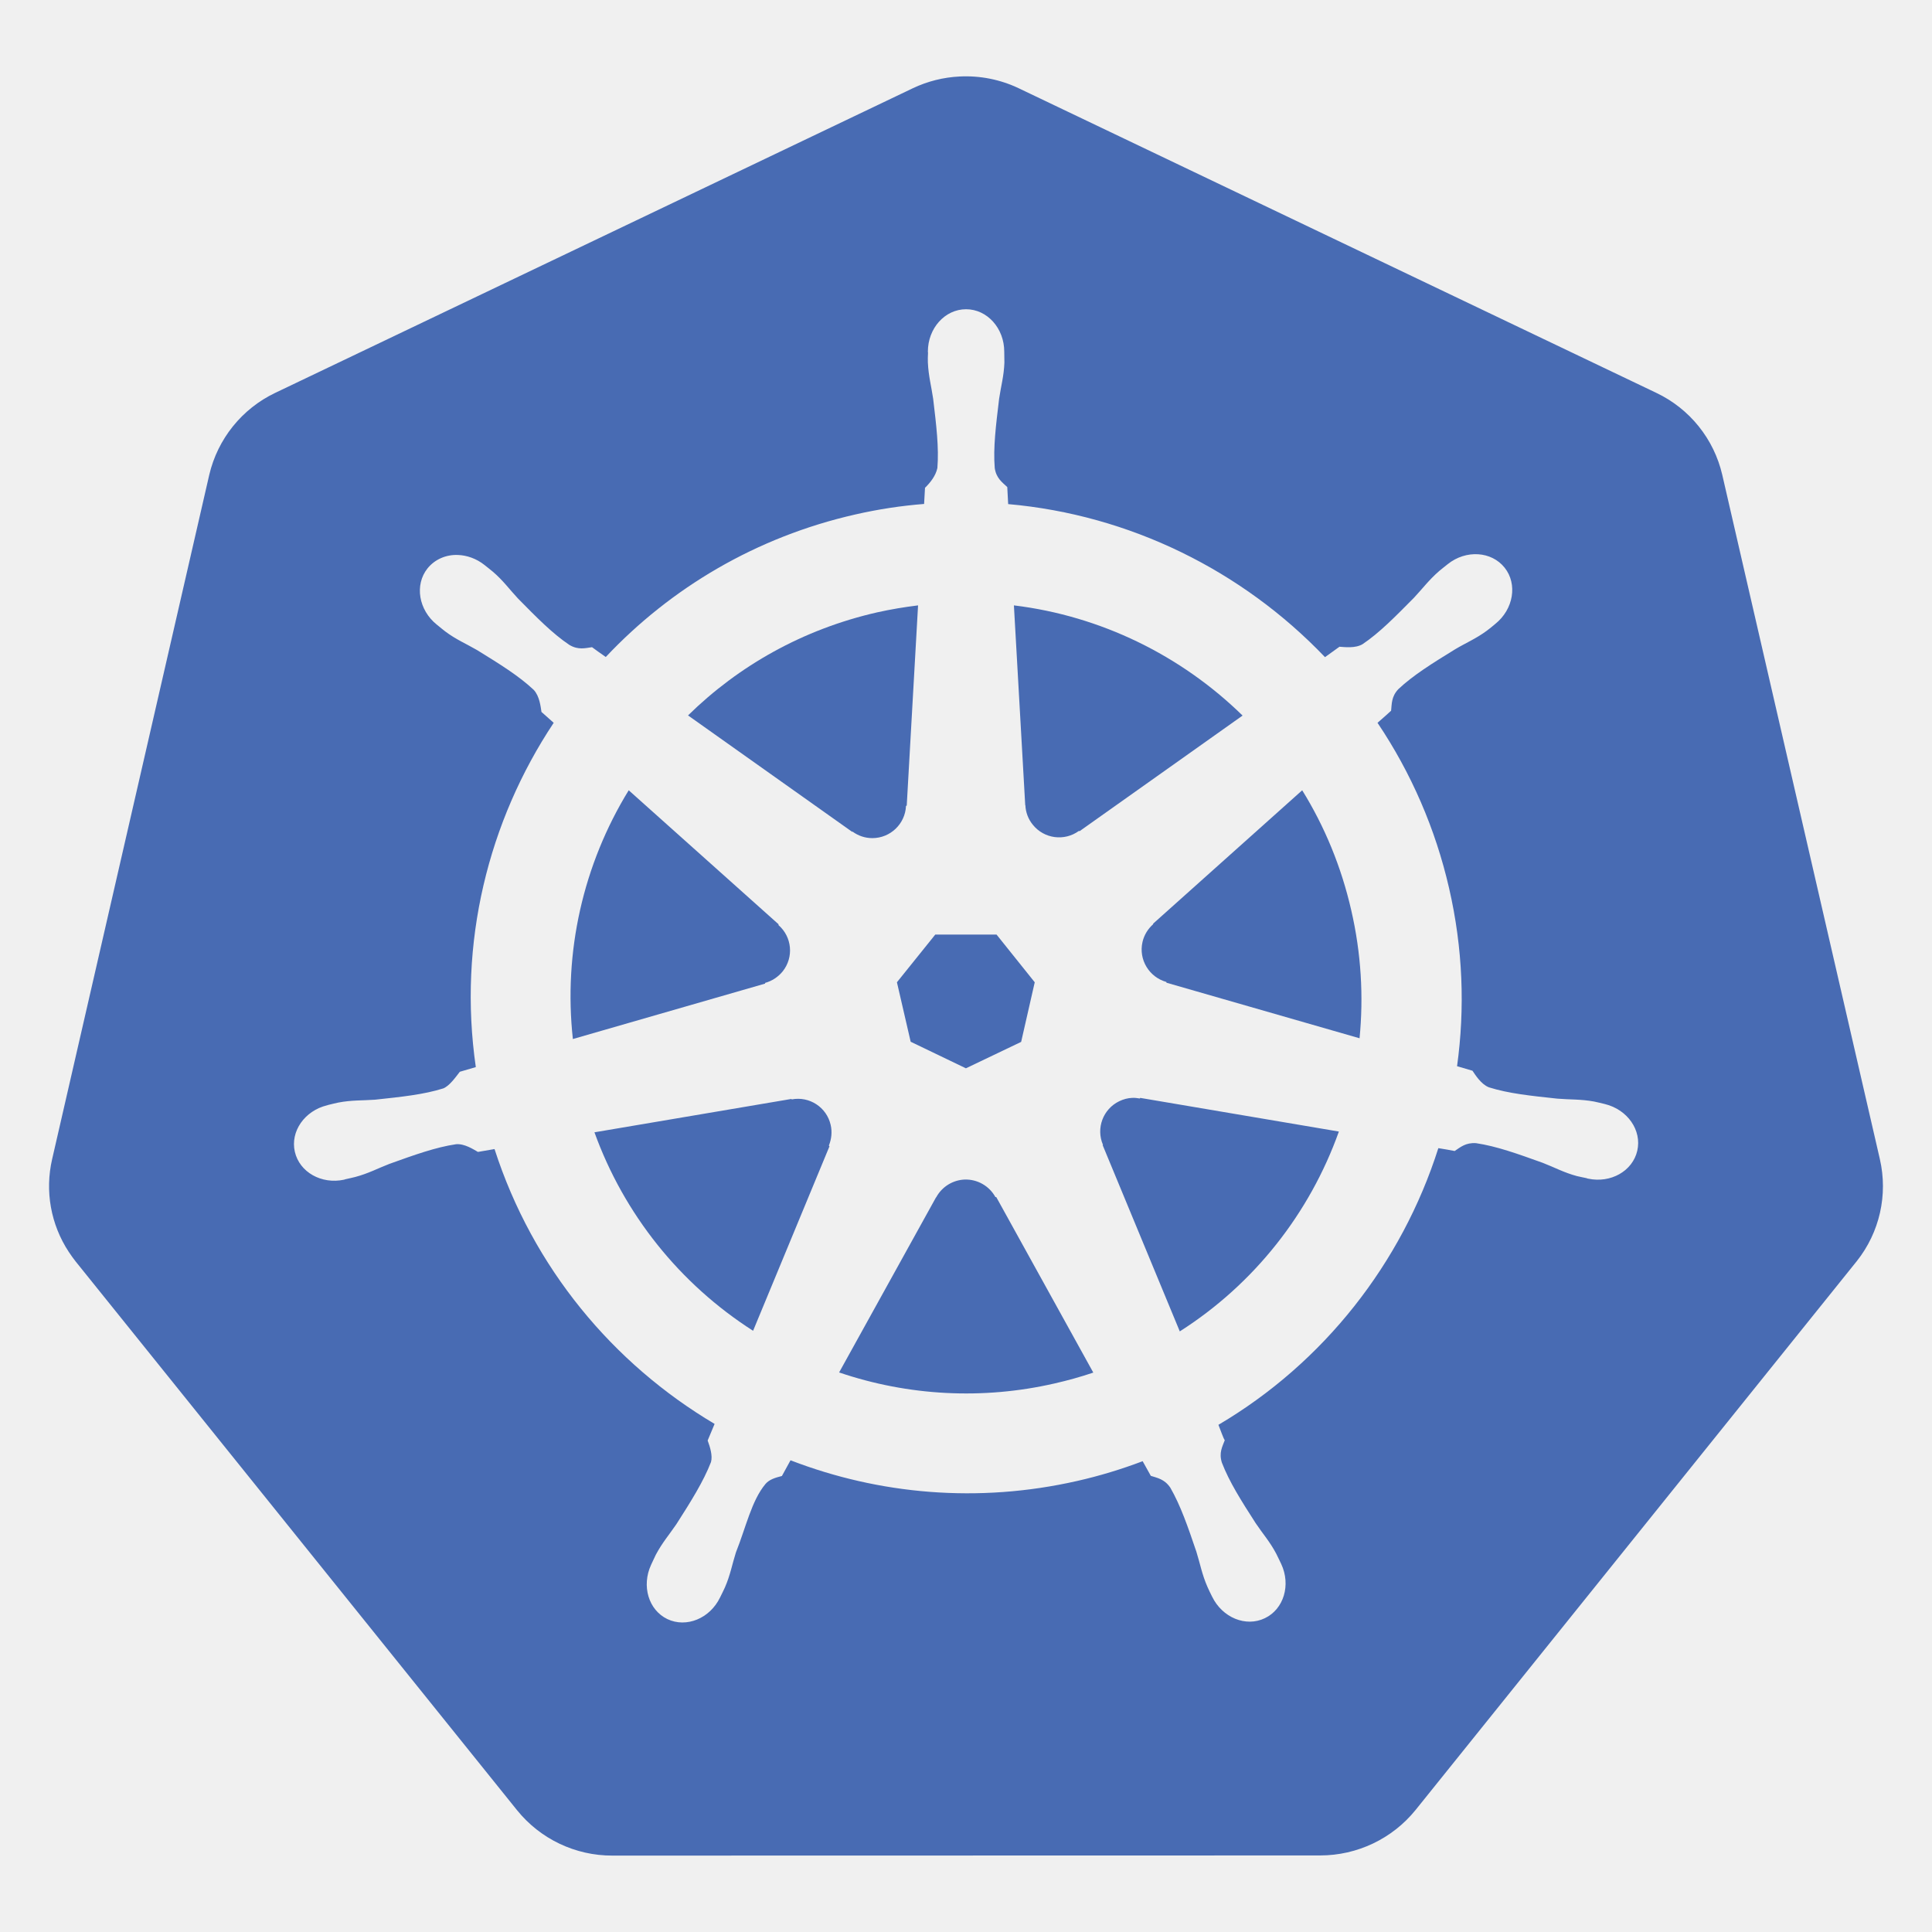
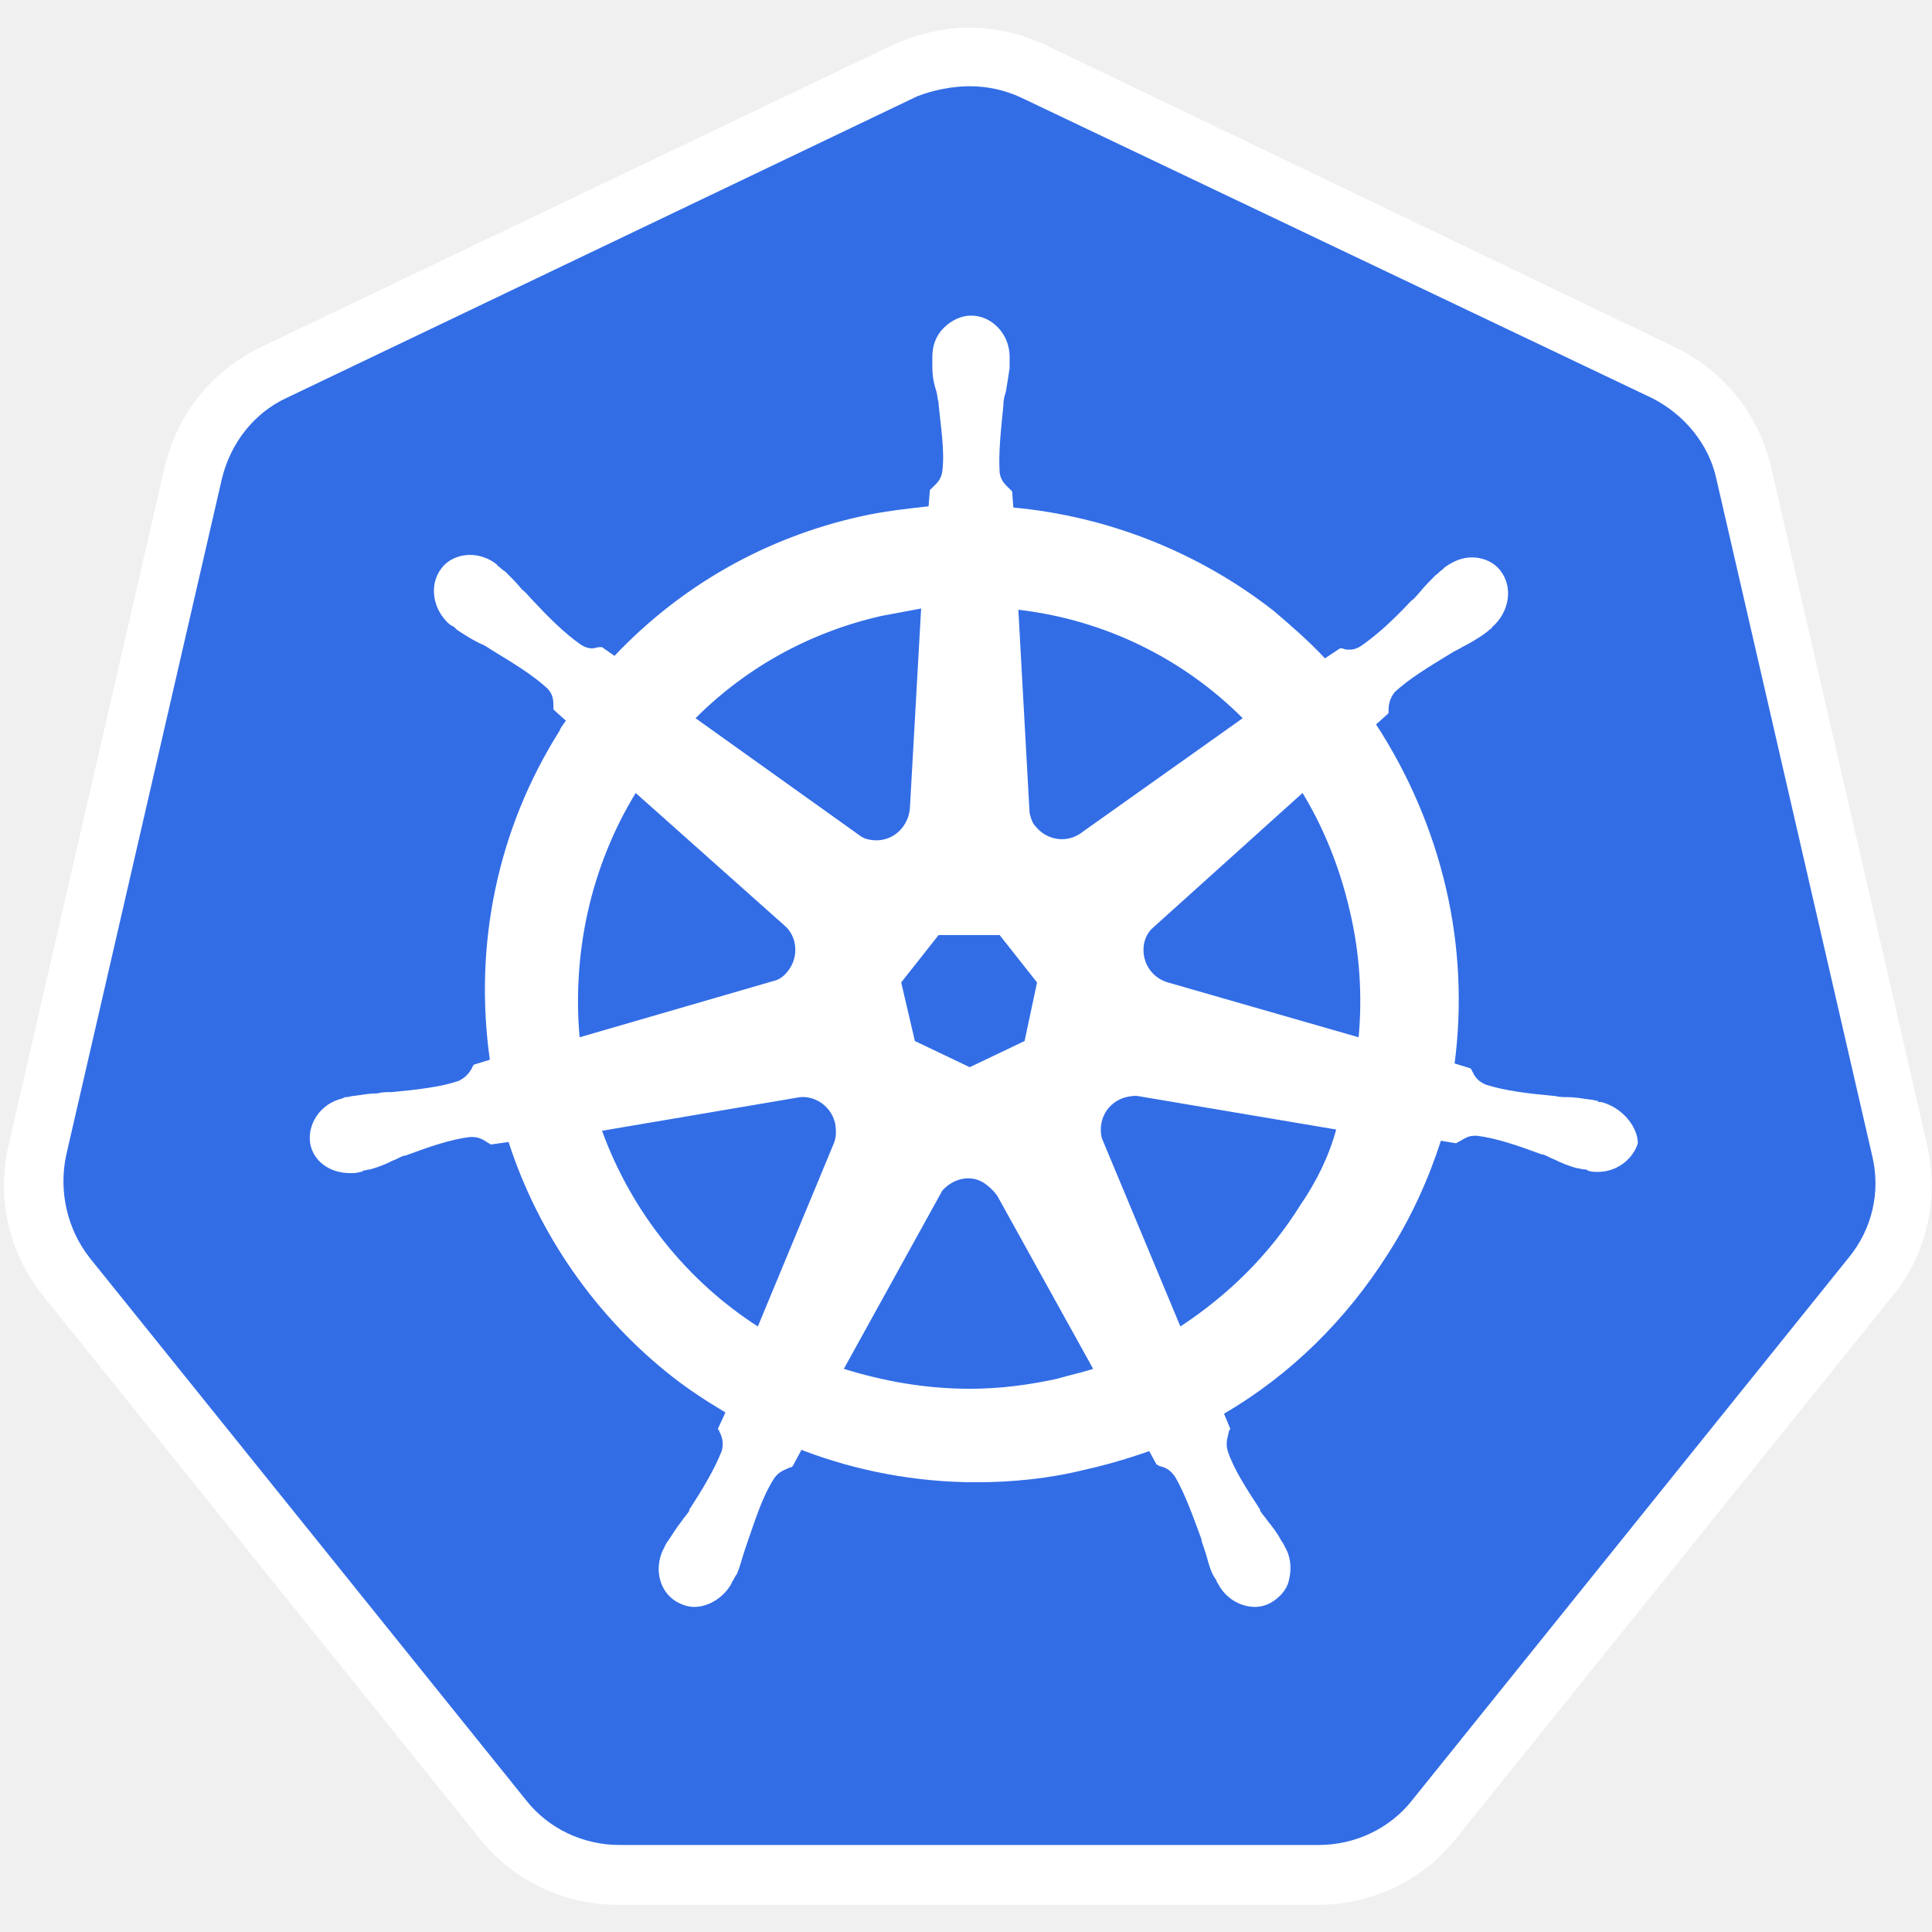
- <svg xmlns="http://www.w3.org/2000/svg" viewBox="0 0 128 128">
-   <g fill="#486bb3">
-     <path d="M56.484 55.098c.37.27.82.43 1.31.43 1.2 0 2.18-.95 2.23-2.13l.05-.03.75-13.26c-.9.11-1.8.26-2.7.46-4.93 1.12-9.2 3.55-12.54 6.83l10.87 7.71.03-.01zM55.034 74.528a2.218 2.218 0 00-2.58-1.69l-.02-.03-13.05 2.21a26.15 26.15 0 0010.51 13.15l5.06-12.22-.04-.05c.17-.42.23-.89.12-1.37zM50.694 65.118c.44-.12.85-.38 1.16-.76.75-.94.62-2.29-.28-3.07l.01-.05-9.93-8.88a26.07 26.07 0 00-3.7 16.48l12.73-3.67.01-.05zM60.334 69.018l3.66 1.76 3.66-1.75.9-3.95-2.53-3.16h-4.06l-2.54 3.16zM67.934 53.348c.02.46.18.91.49 1.29.75.94 2.1 1.11 3.06.41l.04.02 10.8-7.66c-4.08-3.99-9.4-6.6-15.15-7.3l.75 13.24h.01zM75.514 72.778c-.17-.03-.34-.05-.51-.04-.29.01-.58.09-.85.22a2.23 2.23 0 00-1.08 2.89l-.02.02 5.11 12.34c4.93-3.14 8.61-7.83 10.54-13.24l-13.16-2.23-.03.04zM65.954 79.318a2.246 2.246 0 00-2.04-1.17c-.77.03-1.5.46-1.89 1.18h-.01l-6.42 11.6a26.16 26.16 0 0014.27.73c.88-.2 1.74-.44 2.57-.72l-6.43-11.63h-.05z" />
-     <path d="M124.544 76.788l-10.44-45.33a8.012 8.012 0 00-4.37-5.43l-42.24-20.18a8.157 8.157 0 00-3.92-.78 8.15 8.15 0 00-3.1.78l-42.24 20.18a8.055 8.055 0 00-4.37 5.43l-10.41 45.34a7.92 7.92 0 001.1 6.14c.14.22.3.43.46.64l29.24 36.35a8.087 8.087 0 006.32 3.01l46.89-.01c2.46 0 4.78-1.11 6.32-3.01l29.23-36.36a7.981 7.981 0 001.53-6.77zm-16.07-.55c-.31 1.35-1.76 2.17-3.26 1.85-.01 0-.03 0-.04-.01-.02 0-.03-.01-.05-.02-.21-.05-.47-.09-.65-.14-.86-.23-1.49-.58-2.27-.88-1.67-.6-3.06-1.1-4.41-1.3-.69-.05-1.04.27-1.42.52-.18-.04-.75-.14-1.08-.19-2.42 7.61-7.58 14.21-14.57 18.33.12.29.33.91.42 1.02-.16.43-.4.83-.19 1.49.49 1.27 1.28 2.52 2.24 4.01.46.69.94 1.22 1.36 2.02.1.19.23.48.33.68.65 1.39.17 2.99-1.08 3.59-1.26.61-2.82-.03-3.5-1.43-.1-.2-.23-.46-.31-.65-.36-.82-.48-1.52-.73-2.32-.57-1.68-1.05-3.07-1.73-4.25-.39-.57-.86-.64-1.29-.78-.08-.14-.38-.69-.54-.97-1.4.53-2.84.97-4.34 1.31-6.56 1.49-13.13.89-18.99-1.37l-.57 1.04c-.43.11-.84.23-1.09.53-.92 1.1-1.29 2.86-1.96 4.54-.25.79-.37 1.5-.73 2.32-.08.19-.22.45-.31.64v.01l-.01.01c-.67 1.39-2.23 2.03-3.49 1.43-1.25-.6-1.72-2.2-1.08-3.59.1-.2.22-.49.32-.68.42-.79.89-1.33 1.36-2.02.96-1.5 1.8-2.84 2.29-4.11.12-.42-.06-1-.22-1.43l.46-1.1c-6.73-3.99-12.04-10.34-14.58-18.21l-1.1.19c-.3-.17-.89-.56-1.45-.51-1.35.2-2.74.7-4.41 1.3-.78.3-1.4.64-2.27.87-.18.05-.44.1-.65.15-.02 0-.03.01-.05.02-.01 0-.03 0-.04.01-1.5.32-2.95-.5-3.26-1.85-.31-1.35.65-2.72 2.14-3.08.01 0 .03-.01.04-.01.01 0 .01 0 .02-.01.21-.05.48-.12.68-.16.88-.17 1.6-.13 2.43-.19 1.77-.19 3.23-.34 4.53-.75.41-.17.81-.74 1.09-1.1l1.06-.31c-1.19-8.22.82-16.28 5.16-22.81l-.81-.72c-.05-.32-.12-1.04-.51-1.46-.99-.93-2.25-1.71-3.76-2.64-.72-.42-1.38-.69-2.1-1.23-.15-.11-.36-.29-.52-.42-.01-.01-.03-.02-.04-.03-1.21-.97-1.49-2.64-.62-3.73.49-.61 1.24-.92 2.01-.89.6.02 1.23.24 1.76.66.17.14.41.32.56.45.68.58 1.09 1.16 1.66 1.77 1.25 1.27 2.28 2.32 3.41 3.08.59.35 1.05.21 1.5.15.15.11.63.46.91.65 4.3-4.57 9.96-7.95 16.52-9.44 1.53-.35 3.05-.58 4.57-.7l.06-1.07c.34-.33.71-.79.82-1.31.11-1.36-.07-2.82-.28-4.59-.12-.82-.31-1.51-.35-2.4-.01-.18 0-.44.01-.65 0-.02-.01-.05-.01-.07 0-1.55 1.13-2.81 2.53-2.81s2.53 1.26 2.53 2.81c0 .22.01.52.01.72-.03.89-.23 1.58-.35 2.4-.21 1.76-.4 3.23-.29 4.59.1.68.5.95.83 1.26.01.18.04.79.06 1.13 8.04.71 15.5 4.39 20.99 10.14l.96-.69c.33.02 1.04.12 1.53-.17 1.13-.76 2.16-1.82 3.41-3.08.57-.61.99-1.18 1.67-1.77.15-.13.39-.31.56-.45 1.21-.97 2.9-.86 3.77.23s.59 2.76-.62 3.73c-.17.14-.39.33-.56.45-.72.53-1.38.8-2.1 1.23-1.51.93-2.77 1.71-3.76 2.64-.47.5-.43.98-.48 1.43-.14.13-.63.57-.9.8a32.75 32.75 0 014.74 10.95c.92 3.99 1.06 7.97.53 11.8l1.02.3c.18.26.56.89 1.09 1.1 1.3.41 2.76.56 4.53.75.83.07 1.55.03 2.43.19.21.04.52.12.73.17 1.5.37 2.45 1.74 2.14 3.09z" />
-     <path d="M86.274 52.358l-9.88 8.84.01.03c-.34.3-.6.7-.71 1.18-.27 1.17.44 2.33 1.58 2.65l.01.05 12.79 3.68c.27-2.76.11-5.62-.55-8.48-.66-2.89-1.77-5.56-3.25-7.95z" />
+ <svg xmlns="http://www.w3.org/2000/svg" width="800px" height="800px" viewBox="0 -3.5 256 256" version="1.1" preserveAspectRatio="xMidYMid">
+   <g>
+     <path d="M82.085,244.934 C76.139,244.934 70.524,242.292 66.725,237.502 L8.919,165.657 C5.12,160.867 3.634,154.756 5.12,148.81 L25.765,59.128 C27.086,53.182 31.05,48.392 36.501,45.75 L120.072,5.781 C122.715,4.459 125.688,3.799 128.661,3.799 C131.634,3.799 134.606,4.459 137.249,5.781 L220.821,45.585 C226.271,48.227 230.235,53.017 231.556,58.963 L252.201,148.645 C253.523,154.591 252.201,160.702 248.403,165.492 L190.596,237.337 C186.797,241.961 181.182,244.769 175.236,244.769 L82.085,244.934 L82.085,244.934 Z" fill="#326DE6">
+ 
+ </path>
+     <path d="M128.495,7.928 C130.808,7.928 133.12,8.423 135.267,9.414 L218.839,49.218 C223.133,51.365 226.436,55.329 227.427,59.954 L248.072,149.636 C249.228,154.426 248.072,159.381 244.934,163.179 L187.128,235.025 C184.155,238.823 179.53,240.97 174.741,240.97 L82.085,240.97 C77.295,240.97 72.671,238.823 69.698,235.025 L11.892,163.179 C8.919,159.381 7.763,154.426 8.754,149.636 L29.399,59.954 C30.555,55.164 33.693,51.2 37.987,49.218 L121.559,9.249 C123.706,8.423 126.183,7.928 128.495,7.928 L128.495,7.928 Z M128.495,0.165 L128.495,0.165 C125.027,0.165 121.559,0.991 118.255,2.477 L34.684,42.446 C28.077,45.585 23.453,51.365 21.801,58.467 L1.156,148.15 C-0.495,155.252 1.156,162.519 5.781,168.299 L63.587,240.145 C68.046,245.76 74.818,248.898 81.92,248.898 L174.575,248.898 C181.677,248.898 188.449,245.76 192.908,240.145 L250.715,168.299 C255.339,162.684 256.991,155.252 255.339,148.15 L234.694,58.467 C233.043,51.365 228.418,45.585 221.812,42.446 L138.57,2.477 C135.432,0.991 131.964,0.165 128.495,0.165 L128.495,0.165 L128.495,0.165 Z" fill="#FFFFFF">
+ 
+ </path>
+     <path d="M212.232,142.534 L212.232,142.534 L212.232,142.534 C212.067,142.534 212.067,142.534 212.232,142.534 L212.067,142.534 C211.902,142.534 211.737,142.534 211.737,142.369 C211.406,142.369 211.076,142.204 210.746,142.204 C209.59,142.039 208.599,141.874 207.608,141.874 C207.112,141.874 206.617,141.874 205.956,141.708 L205.791,141.708 C202.323,141.378 199.515,141.048 196.872,140.222 C195.716,139.726 195.386,139.066 195.055,138.405 C195.055,138.24 194.89,138.24 194.89,138.075 L194.89,138.075 L192.743,137.414 C193.734,129.817 193.404,121.889 191.587,114.126 C189.77,106.364 186.632,99.097 182.338,92.49 L183.99,91.004 L183.99,90.674 C183.99,89.848 184.155,89.022 184.815,88.196 C186.797,86.379 189.275,84.893 192.248,83.076 L192.248,83.076 C192.743,82.746 193.239,82.581 193.734,82.25 C194.725,81.755 195.551,81.259 196.542,80.599 C196.707,80.434 197.037,80.268 197.368,79.938 C197.533,79.773 197.698,79.773 197.698,79.608 L197.698,79.608 C200.01,77.626 200.506,74.323 198.854,72.175 C198.028,71.019 196.542,70.359 195.055,70.359 C193.734,70.359 192.578,70.854 191.422,71.68 L191.422,71.68 L191.422,71.68 C191.257,71.845 191.257,71.845 191.092,72.01 C190.761,72.175 190.596,72.506 190.266,72.671 C189.44,73.497 188.779,74.157 188.119,74.983 C187.788,75.314 187.458,75.809 186.963,76.139 L186.963,76.139 C184.65,78.617 182.503,80.599 180.356,82.085 C179.861,82.415 179.365,82.581 178.87,82.581 C178.539,82.581 178.209,82.581 177.879,82.415 L177.548,82.415 L177.548,82.415 L175.566,83.737 C173.419,81.425 171.107,79.443 168.795,77.461 C158.885,69.698 146.828,64.908 134.276,63.752 L134.111,61.605 C133.946,61.44 133.946,61.44 133.781,61.275 C133.285,60.779 132.625,60.284 132.459,59.128 C132.294,56.485 132.625,53.512 132.955,50.209 L132.955,50.044 C132.955,49.548 133.12,48.888 133.285,48.392 C133.45,47.401 133.615,46.41 133.781,45.254 L133.781,44.263 L133.781,43.768 L133.781,43.768 L133.781,43.768 C133.781,40.795 131.468,38.317 128.661,38.317 C127.339,38.317 126.018,38.978 125.027,39.969 C124.036,40.96 123.541,42.281 123.541,43.768 L123.541,43.768 L123.541,43.768 L123.541,44.098 L123.541,45.089 C123.541,46.245 123.706,47.236 124.036,48.227 C124.201,48.723 124.201,49.218 124.366,49.879 L124.366,50.044 C124.697,53.347 125.192,56.32 124.862,58.963 C124.697,60.119 124.036,60.614 123.541,61.11 C123.375,61.275 123.375,61.275 123.21,61.44 L123.21,61.44 L123.045,63.587 C120.072,63.917 117.099,64.248 114.126,64.908 C101.409,67.716 90.178,74.157 81.425,83.406 L79.773,82.25 L79.443,82.25 C79.112,82.25 78.782,82.415 78.452,82.415 C77.956,82.415 77.461,82.25 76.965,81.92 C74.818,80.434 72.671,78.286 70.359,75.809 L70.359,75.809 C70.028,75.479 69.698,74.983 69.203,74.653 C68.542,73.827 67.881,73.166 67.055,72.341 C66.89,72.175 66.56,72.01 66.23,71.68 C66.065,71.515 65.899,71.515 65.899,71.35 L65.899,71.35 C64.908,70.524 63.587,70.028 62.266,70.028 C60.779,70.028 59.293,70.689 58.467,71.845 C56.815,73.992 57.311,77.295 59.623,79.277 L59.623,79.277 L59.623,79.277 C59.788,79.277 59.788,79.443 59.954,79.443 C60.284,79.608 60.449,79.938 60.779,80.103 C61.77,80.764 62.596,81.259 63.587,81.755 C64.083,81.92 64.578,82.25 65.074,82.581 L65.074,82.581 C68.046,84.397 70.524,85.884 72.506,87.701 C73.332,88.526 73.332,89.352 73.332,90.178 L73.332,90.508 L73.332,90.508 L74.983,91.995 C74.653,92.49 74.323,92.821 74.157,93.316 C65.899,106.364 62.761,121.724 64.908,136.919 L62.761,137.579 C62.761,137.745 62.596,137.745 62.596,137.91 C62.266,138.57 61.77,139.231 60.779,139.726 C58.302,140.552 55.329,140.883 51.861,141.213 L51.695,141.213 C51.2,141.213 50.539,141.213 50.044,141.378 C49.053,141.378 48.062,141.543 46.906,141.708 C46.575,141.708 46.245,141.874 45.915,141.874 C45.75,141.874 45.585,141.874 45.419,142.039 L45.419,142.039 L45.419,142.039 C42.446,142.699 40.63,145.507 41.125,148.15 C41.621,150.462 43.768,151.948 46.41,151.948 C46.906,151.948 47.236,151.948 47.732,151.783 L47.732,151.783 L47.732,151.783 C47.897,151.783 48.062,151.783 48.062,151.618 C48.392,151.618 48.723,151.453 49.053,151.453 C50.209,151.123 51.035,150.792 52.026,150.297 C52.521,150.132 53.017,149.801 53.512,149.636 L53.677,149.636 C56.815,148.48 59.623,147.489 62.266,147.159 L62.596,147.159 C63.587,147.159 64.248,147.654 64.743,147.985 C64.908,147.985 64.908,148.15 65.074,148.15 L65.074,148.15 L67.386,147.819 C71.35,160.041 78.947,170.942 89.022,178.87 C91.334,180.686 93.646,182.173 96.124,183.659 L95.133,185.806 C95.133,185.972 95.298,185.972 95.298,186.137 C95.628,186.797 95.959,187.623 95.628,188.779 C94.637,191.257 93.151,193.734 91.334,196.542 L91.334,196.707 C91.004,197.203 90.674,197.533 90.343,198.028 C89.683,198.854 89.187,199.68 88.526,200.671 C88.361,200.836 88.196,201.166 88.031,201.497 C88.031,201.662 87.866,201.827 87.866,201.827 L87.866,201.827 L87.866,201.827 C86.545,204.635 87.535,207.773 90.013,208.929 C90.674,209.259 91.334,209.425 91.995,209.425 C93.977,209.425 95.959,208.103 96.95,206.286 L96.95,206.286 L96.95,206.286 C96.95,206.121 97.115,205.956 97.115,205.956 C97.28,205.626 97.445,205.295 97.61,205.13 C98.106,203.974 98.271,203.148 98.601,202.157 C98.766,201.662 98.932,201.166 99.097,200.671 L99.097,200.671 C100.253,197.368 101.079,194.725 102.565,192.413 C103.226,191.422 104.052,191.257 104.712,190.926 C104.877,190.926 104.877,190.926 105.043,190.761 L105.043,190.761 L106.199,188.614 C113.466,191.422 121.394,192.908 129.321,192.908 C134.111,192.908 139.066,192.413 143.69,191.257 C146.663,190.596 149.471,189.77 152.279,188.779 L153.27,190.596 C153.435,190.596 153.435,190.596 153.6,190.761 C154.426,190.926 155.086,191.257 155.747,192.248 C157.068,194.56 158.059,197.368 159.215,200.506 L159.215,200.671 C159.381,201.166 159.546,201.662 159.711,202.157 C160.041,203.148 160.206,204.139 160.702,205.13 C160.867,205.461 161.032,205.626 161.197,205.956 C161.197,206.121 161.363,206.286 161.363,206.286 L161.363,206.286 L161.363,206.286 C162.354,208.268 164.335,209.425 166.317,209.425 C166.978,209.425 167.639,209.259 168.299,208.929 C169.455,208.268 170.446,207.277 170.777,205.956 C171.107,204.635 171.107,203.148 170.446,201.827 L170.446,201.827 L170.446,201.827 C170.446,201.662 170.281,201.662 170.281,201.497 C170.116,201.166 169.951,200.836 169.786,200.671 C169.29,199.68 168.63,198.854 167.969,198.028 C167.639,197.533 167.308,197.203 166.978,196.707 L166.978,196.542 C165.161,193.734 163.51,191.257 162.684,188.779 C162.354,187.623 162.684,186.963 162.849,186.137 C162.849,185.972 163.014,185.972 163.014,185.806 L163.014,185.806 L162.188,183.825 C170.942,178.705 178.374,171.437 183.99,162.519 C186.963,157.894 189.275,152.774 190.926,147.654 L192.908,147.985 C193.074,147.985 193.074,147.819 193.239,147.819 C193.899,147.489 194.395,146.994 195.386,146.994 L195.716,146.994 C198.359,147.324 201.166,148.315 204.305,149.471 L204.47,149.471 C204.965,149.636 205.461,149.966 205.956,150.132 C206.947,150.627 207.773,150.957 208.929,151.288 C209.259,151.288 209.59,151.453 209.92,151.453 C210.085,151.453 210.25,151.453 210.415,151.618 L210.415,151.618 C210.911,151.783 211.241,151.783 211.737,151.783 C214.214,151.783 216.361,150.132 217.022,147.985 C217.022,146.003 215.205,143.36 212.232,142.534 L212.232,142.534 Z M135.763,134.441 L128.495,137.91 L121.228,134.441 L119.412,126.679 L124.366,120.403 L132.459,120.403 L137.414,126.679 L135.763,134.441 L135.763,134.441 Z M178.87,117.265 C180.191,122.88 180.521,128.495 180.026,133.946 L154.756,126.679 C152.444,126.018 151.123,123.706 151.618,121.394 C151.783,120.733 152.114,120.072 152.609,119.577 L172.594,101.574 C175.401,106.199 177.548,111.484 178.87,117.265 L178.87,117.265 Z M164.666,91.665 L143.03,107.025 C141.213,108.181 138.735,107.85 137.249,106.034 C136.754,105.538 136.588,104.877 136.423,104.217 L134.937,77.295 C146.333,78.617 156.738,83.737 164.666,91.665 L164.666,91.665 Z M116.769,78.121 C118.586,77.791 120.237,77.461 122.054,77.13 L120.568,103.556 C120.403,105.868 118.586,107.85 116.108,107.85 C115.448,107.85 114.622,107.685 114.126,107.355 L92.16,91.665 C98.932,84.893 107.355,80.268 116.769,78.121 L116.769,78.121 Z M84.232,101.574 L103.886,119.081 C105.703,120.568 105.868,123.375 104.382,125.192 C103.886,125.853 103.226,126.348 102.4,126.514 L76.8,133.946 C75.809,122.715 78.286,111.319 84.232,101.574 L84.232,101.574 Z M79.773,146.333 L106.034,141.874 C108.181,141.708 110.163,143.195 110.658,145.342 C110.823,146.333 110.823,147.159 110.493,147.985 L110.493,147.985 L100.418,172.263 C91.169,166.317 83.737,157.234 79.773,146.333 L79.773,146.333 Z M140.057,179.2 C136.258,180.026 132.459,180.521 128.495,180.521 C122.715,180.521 117.099,179.53 111.814,177.879 L124.862,154.261 C126.183,152.774 128.33,152.114 130.147,153.105 C130.973,153.6 131.634,154.261 132.129,154.921 L132.129,154.921 L144.846,177.879 C143.36,178.374 141.708,178.705 140.057,179.2 L140.057,179.2 Z M172.263,156.243 C168.134,162.849 162.684,168.134 156.408,172.263 L146.003,147.324 C145.507,145.342 146.333,143.195 148.315,142.204 C148.975,141.874 149.801,141.708 150.627,141.708 L177.053,146.168 C176.062,149.801 174.41,153.105 172.263,156.243 L172.263,156.243 Z" fill="#FFFFFF">
+ 
+ </path>
  </g>
</svg>
